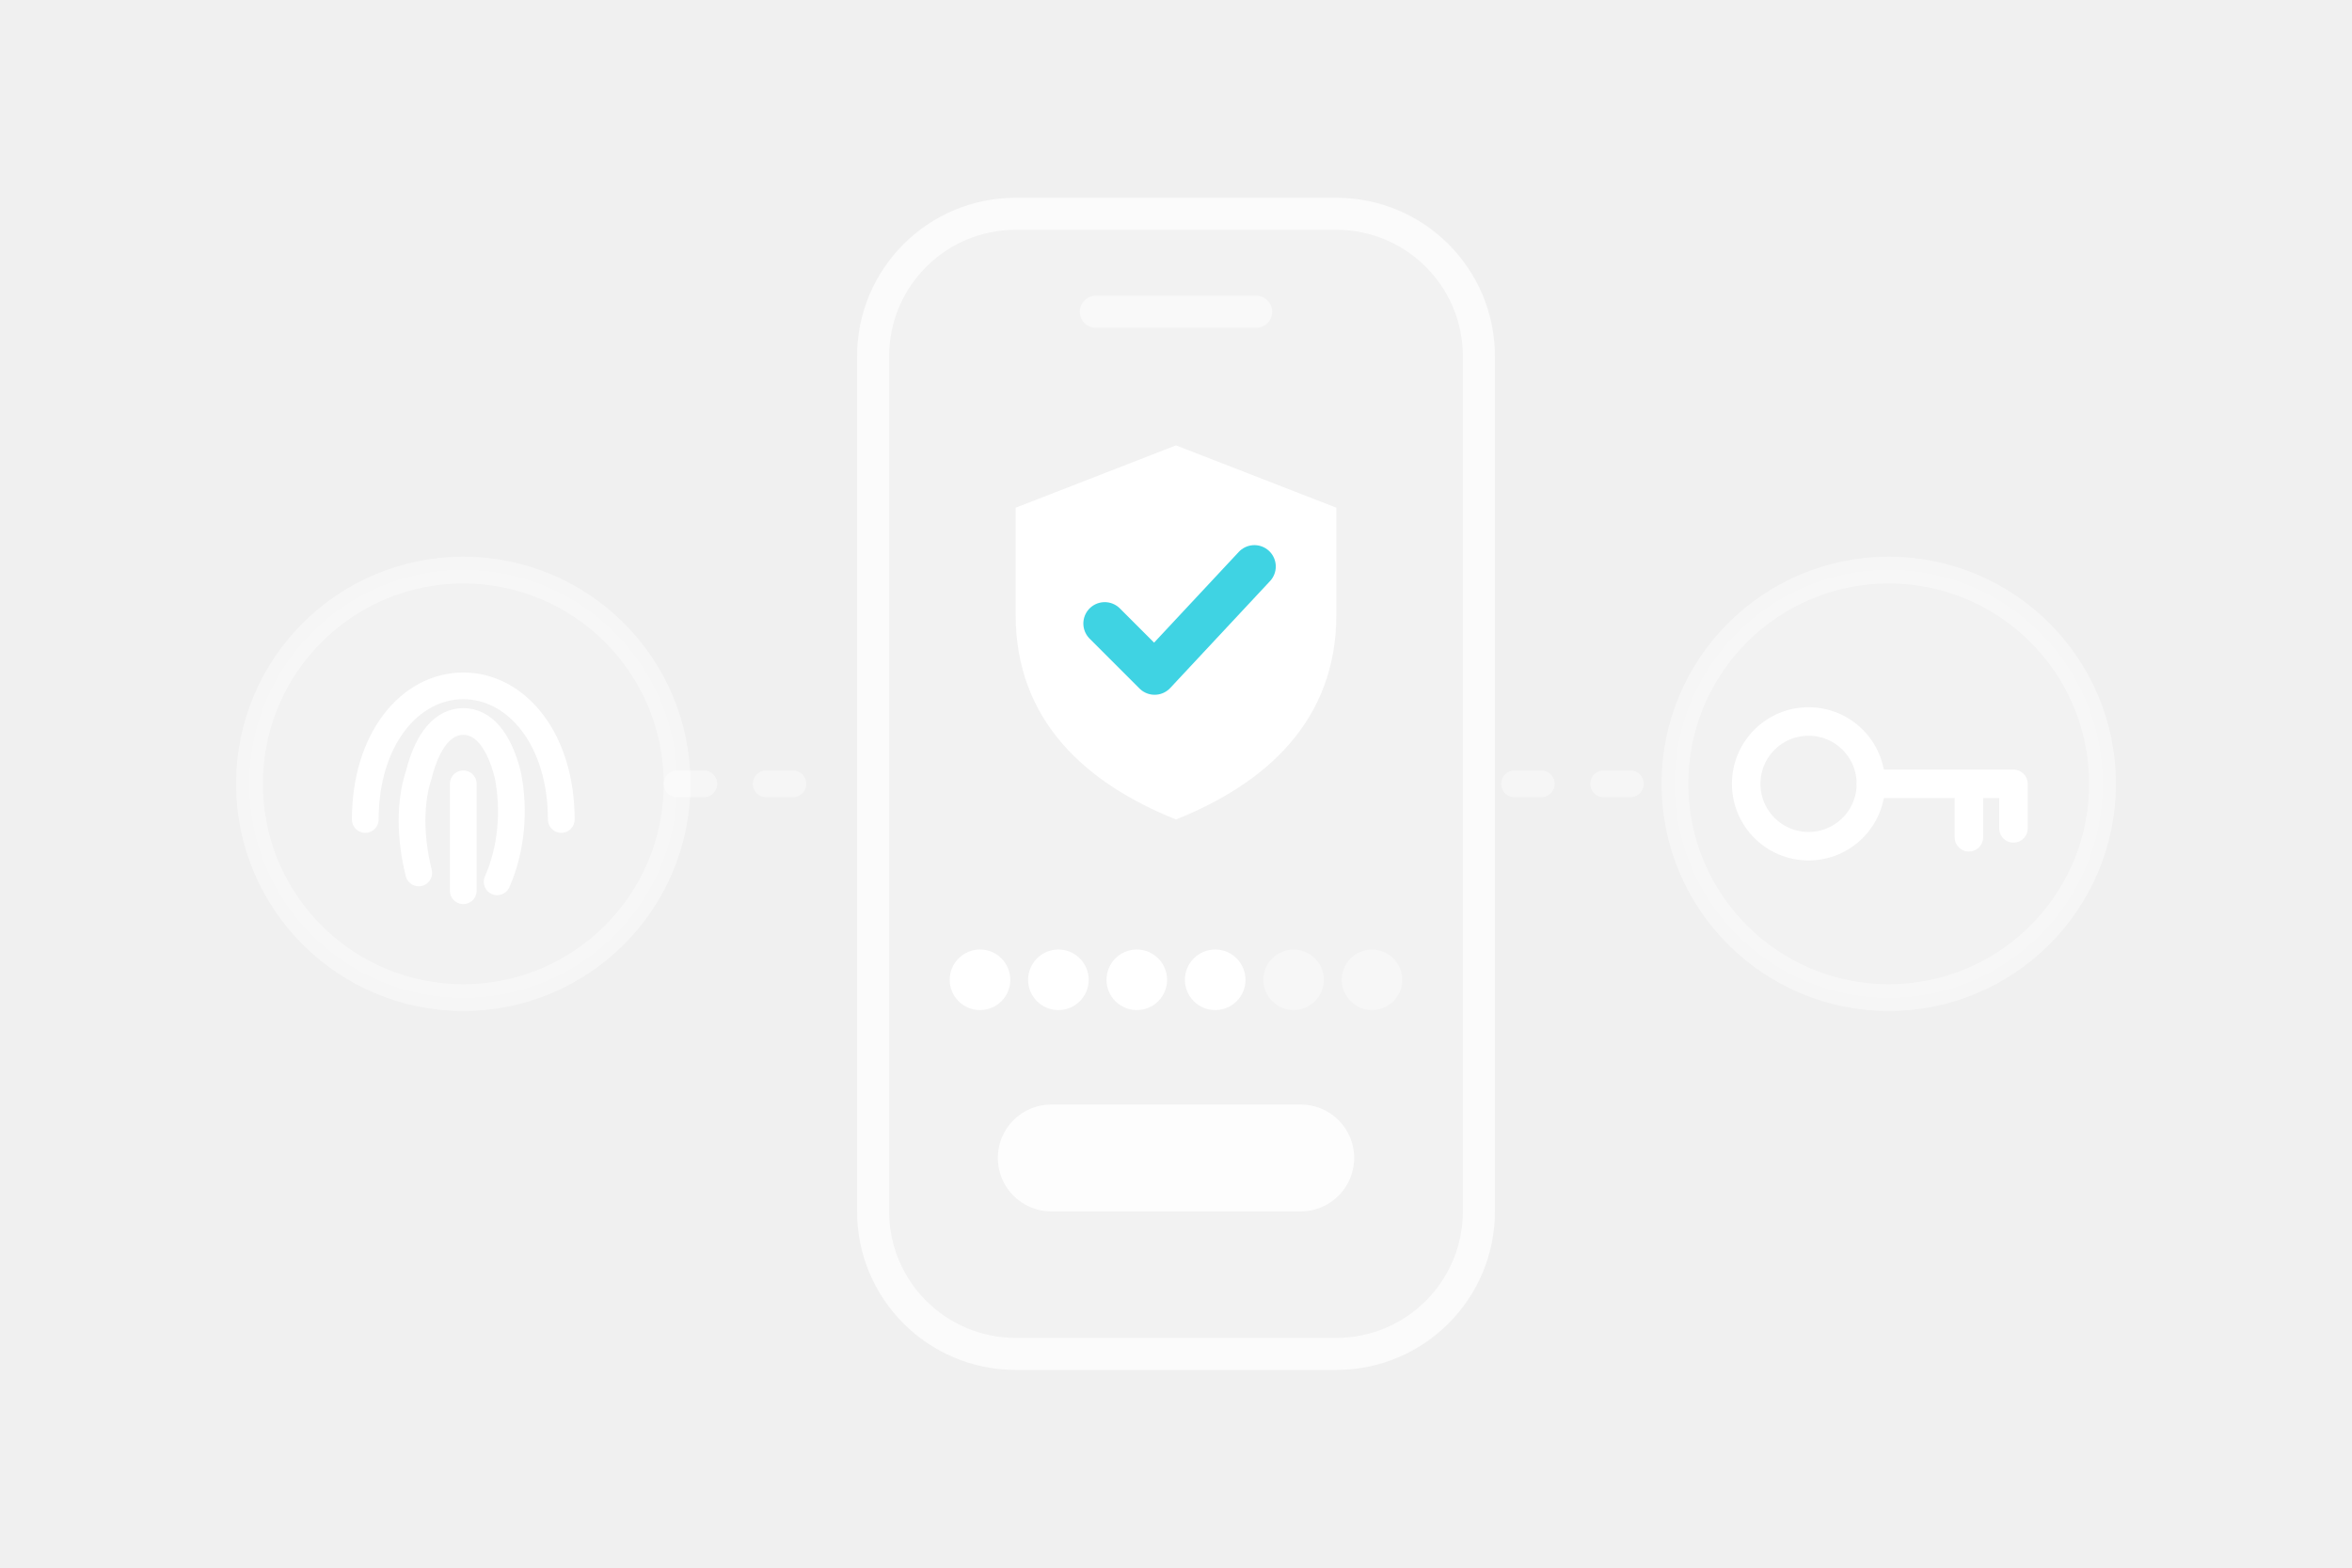
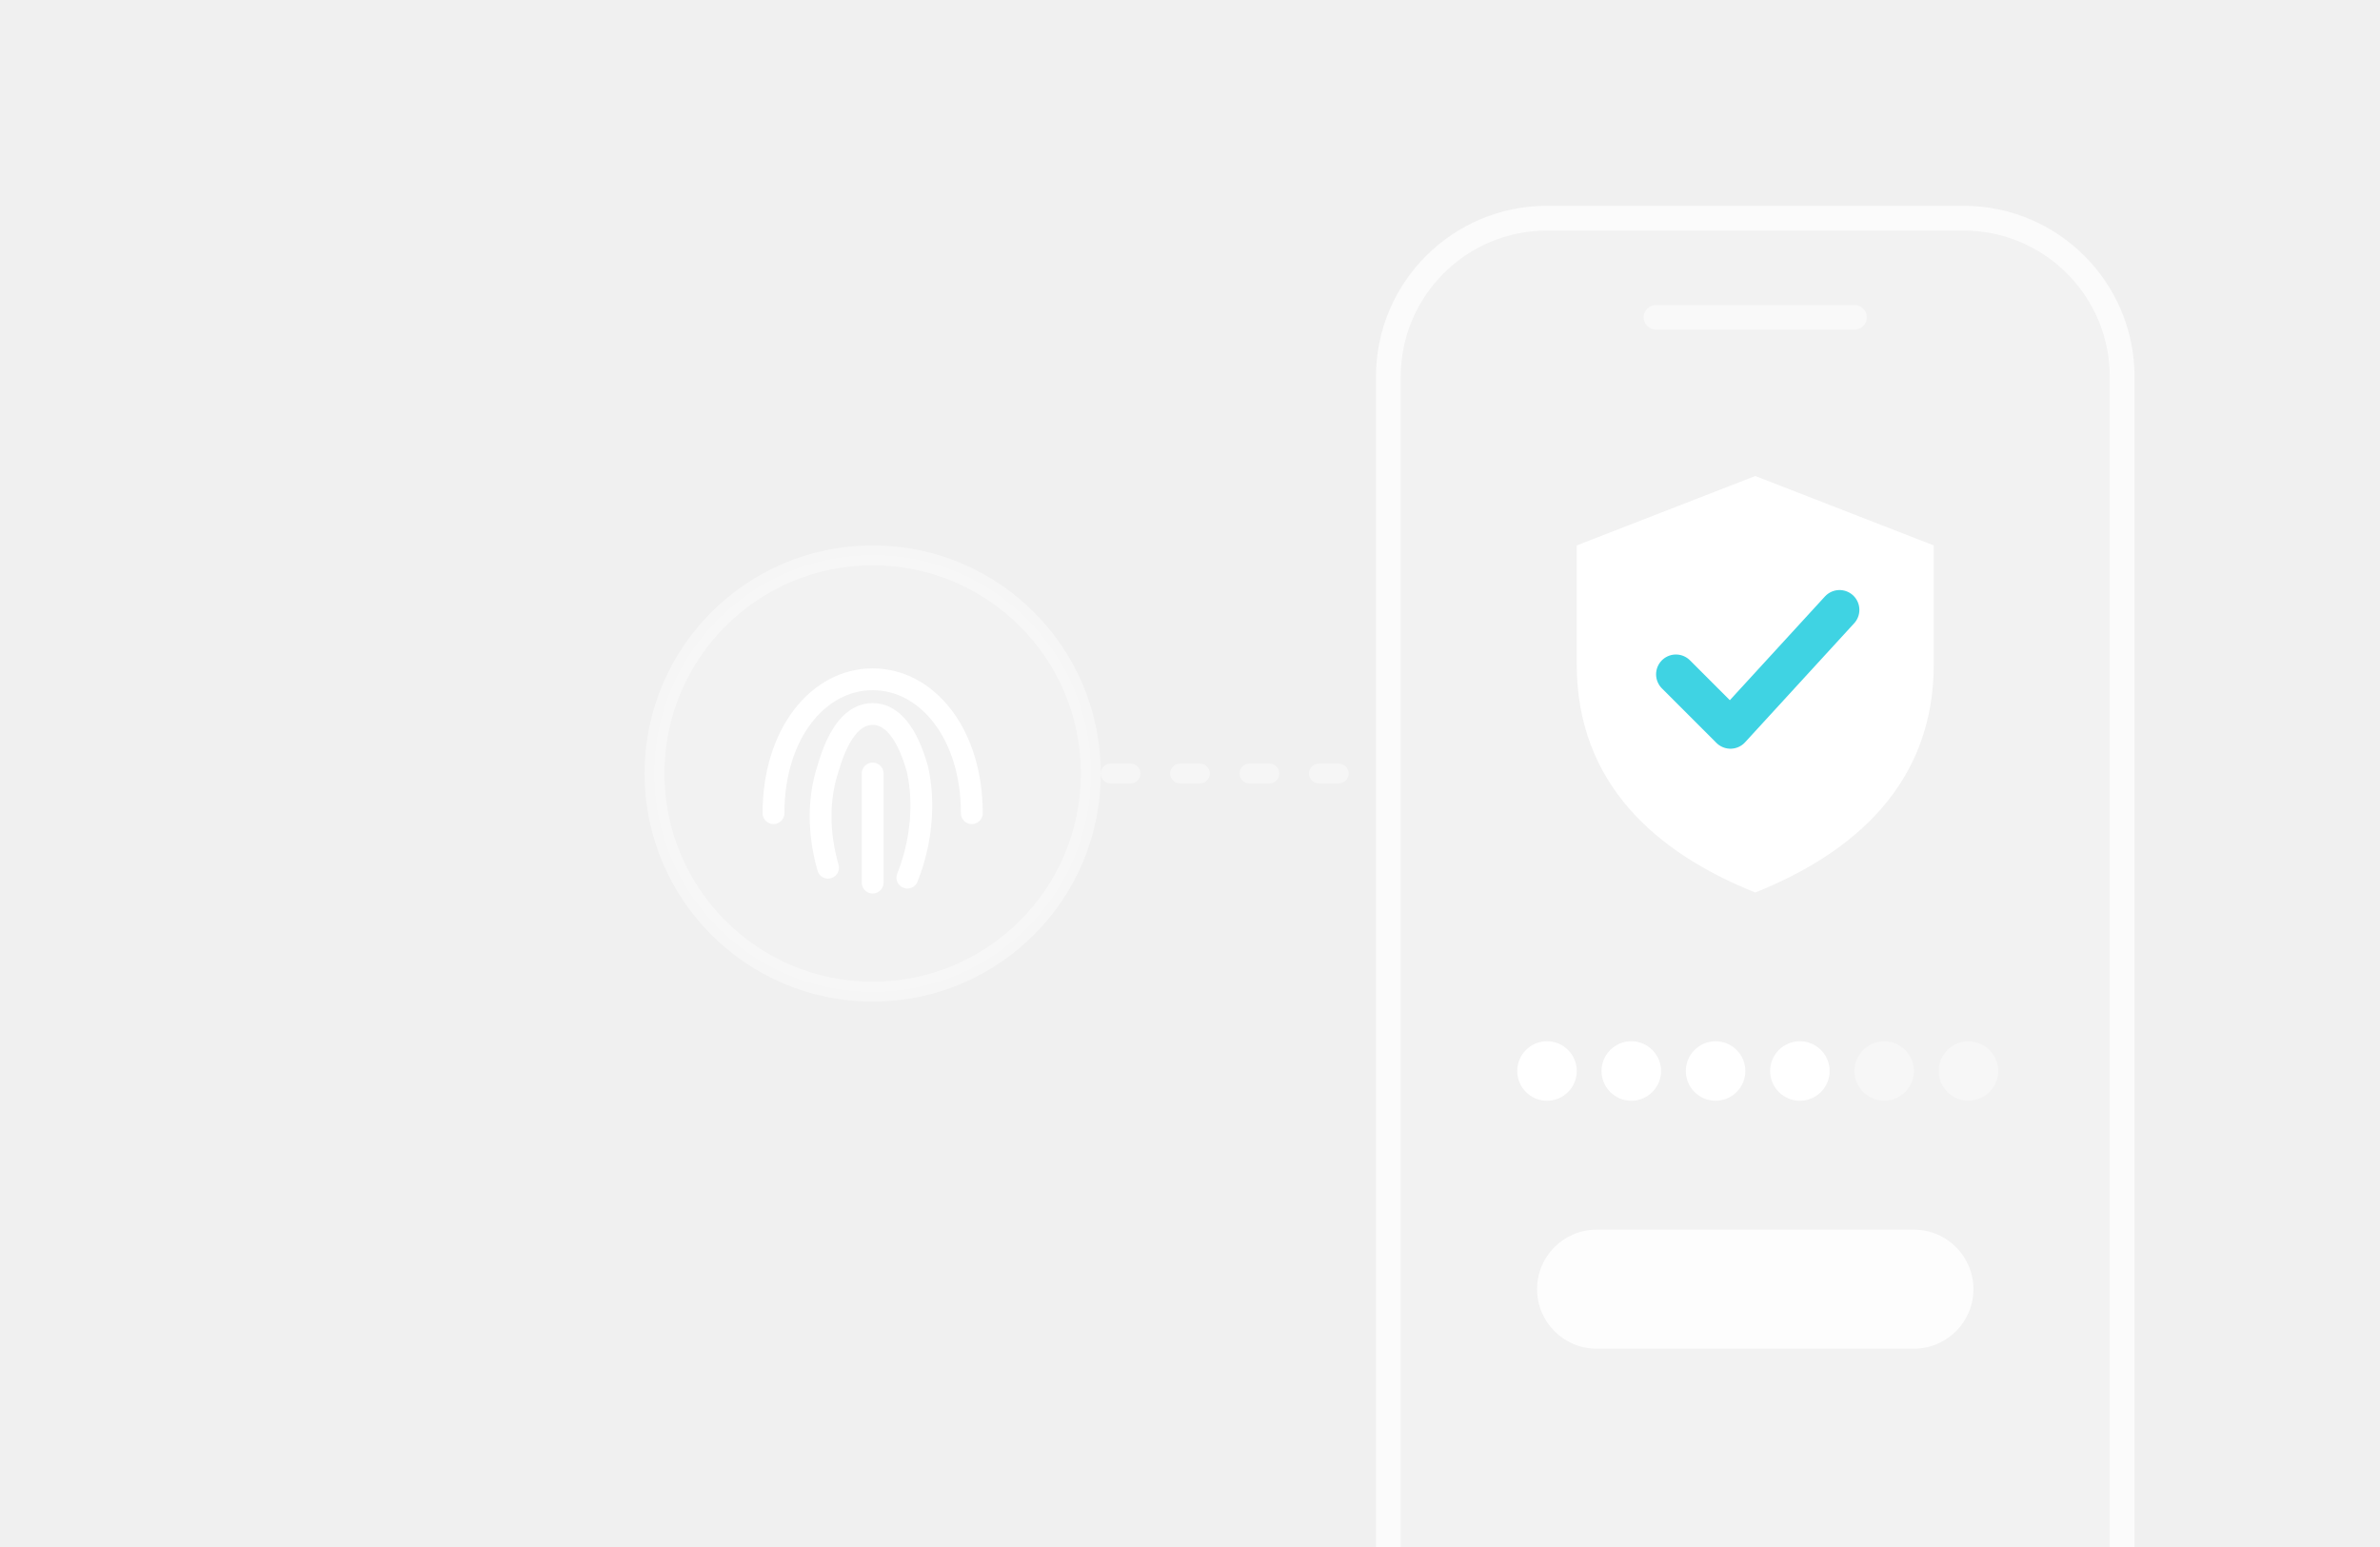
- <svg xmlns="http://www.w3.org/2000/svg" viewBox="0 0 132 88" width="132" height="88" fill="none" stroke-linecap="round" stroke-linejoin="round">
-   <rect x="49" y="12" width="34" height="64" rx="8" fill="rgba(255,255,255,0.14)" stroke="rgba(255,255,255,0.7)" stroke-width="1.8" />
-   <path d="M61.5 17.5 H70.5" stroke="rgba(255,255,255,0.5)" stroke-width="1.8" />
-   <path d="M66 25 L75 28.5 V34.5 C75 40.5 71 44 66 46 C61 44 57 40.5 57 34.5 V28.5Z" fill="#fff" />
-   <path d="M62 35 l2.8 2.8 l5.6 -6" stroke="#3FD3E3" stroke-width="2.4" />
+ <svg xmlns="http://www.w3.org/2000/svg" viewBox="0 0 240 156" width="240" height="156" fill="none" stroke-linecap="round" stroke-linejoin="round">
+   <rect x="140" y="22" width="74" height="150" rx="16" fill="rgba(255,255,255,0.12)" stroke="rgba(255,255,255,0.7)" stroke-width="2.5" />
+   <path d="M167 32 H187" stroke="rgba(255,255,255,0.5)" stroke-width="2.5" />
+   <path d="M177 48 L195 55 V67 C195 79 187 86 177 90 C167 86 159 79 159 67 V55Z" fill="#fff" />
+   <path d="M169 68 l5.5 5.5 l11 -12" stroke="#3FD3E3" stroke-width="4" />
  <g fill="#fff">
-     <circle cx="55" cy="55" r="1.7" />
-     <circle cx="59.4" cy="55" r="1.7" />
-     <circle cx="63.8" cy="55" r="1.7" />
-     <circle cx="68.2" cy="55" r="1.7" />
+     <circle cx="156" cy="108" r="3" />
+     <circle cx="164.5" cy="108" r="3" />
+     <circle cx="173" cy="108" r="3" />
+     <circle cx="181.5" cy="108" r="3" />
  </g>
  <g fill="rgba(255,255,255,0.35)">
-     <circle cx="72.6" cy="55" r="1.7" />
-     <circle cx="77" cy="55" r="1.7" />
+     <circle cx="190" cy="108" r="3" />
+     <circle cx="198.5" cy="108" r="3" />
  </g>
-   <rect x="56" y="62" width="20" height="6" rx="3" fill="rgba(255,255,255,0.85)" />
-   <circle cx="26" cy="44" r="12" fill="rgba(255,255,255,0.14)" stroke="rgba(255,255,255,0.42)" stroke-width="1.5" />
-   <g stroke="#fff" stroke-width="1.5">
-     <path d="M20.5 46 c0-4.5 2.5-7.5 5.5-7.5 s5.5 3 5.5 7.5" />
-     <path d="M23.5 49 c-0.5-2-0.5-4 0-5.5 c0.5-2 1.4-3 2.5-3 s2 1 2.5 3 c0.4 2 0.2 4.2 -0.6 6" />
-     <path d="M26 44 v6" />
+   <rect x="155" y="124" width="44" height="12" rx="6" fill="rgba(255,255,255,0.85)" />
+   <circle cx="88" cy="78" r="22" fill="rgba(255,255,255,0.12)" stroke="rgba(255,255,255,0.42)" stroke-width="2" />
+   <g stroke="#fff" stroke-width="2.2">
+     <path d="M78 82 c0-8 4.5-13.5 10-13.5 s10 5.5 10 13.5" />
+     <path d="M83.5 87.5 c-1-3.5-1-7 0-10 c1-3.5 2.5-5.5 4.5-5.5 s3.5 2 4.5 5.5 c0.8 3.5 0.4 7.5 -1 11" />
+     <path d="M88 78 v11" />
  </g>
-   <circle cx="106" cy="44" r="12" fill="rgba(255,255,255,0.14)" stroke="rgba(255,255,255,0.42)" stroke-width="1.5" />
-   <g stroke="#fff" stroke-width="1.6">
-     <circle cx="101.5" cy="44" r="3.5" />
-     <path d="M105 44 H113 M110.5 44 V47 M113 44 V46.5" />
-   </g>
-   <path d="M38 44 H47 M85 44 H94" stroke="rgba(255,255,255,0.42)" stroke-width="1.5" stroke-dasharray="1.5 3.5" />
+   <path d="M112 78 H136" stroke="rgba(255,255,255,0.42)" stroke-width="2" stroke-dasharray="2 5" />
</svg>
